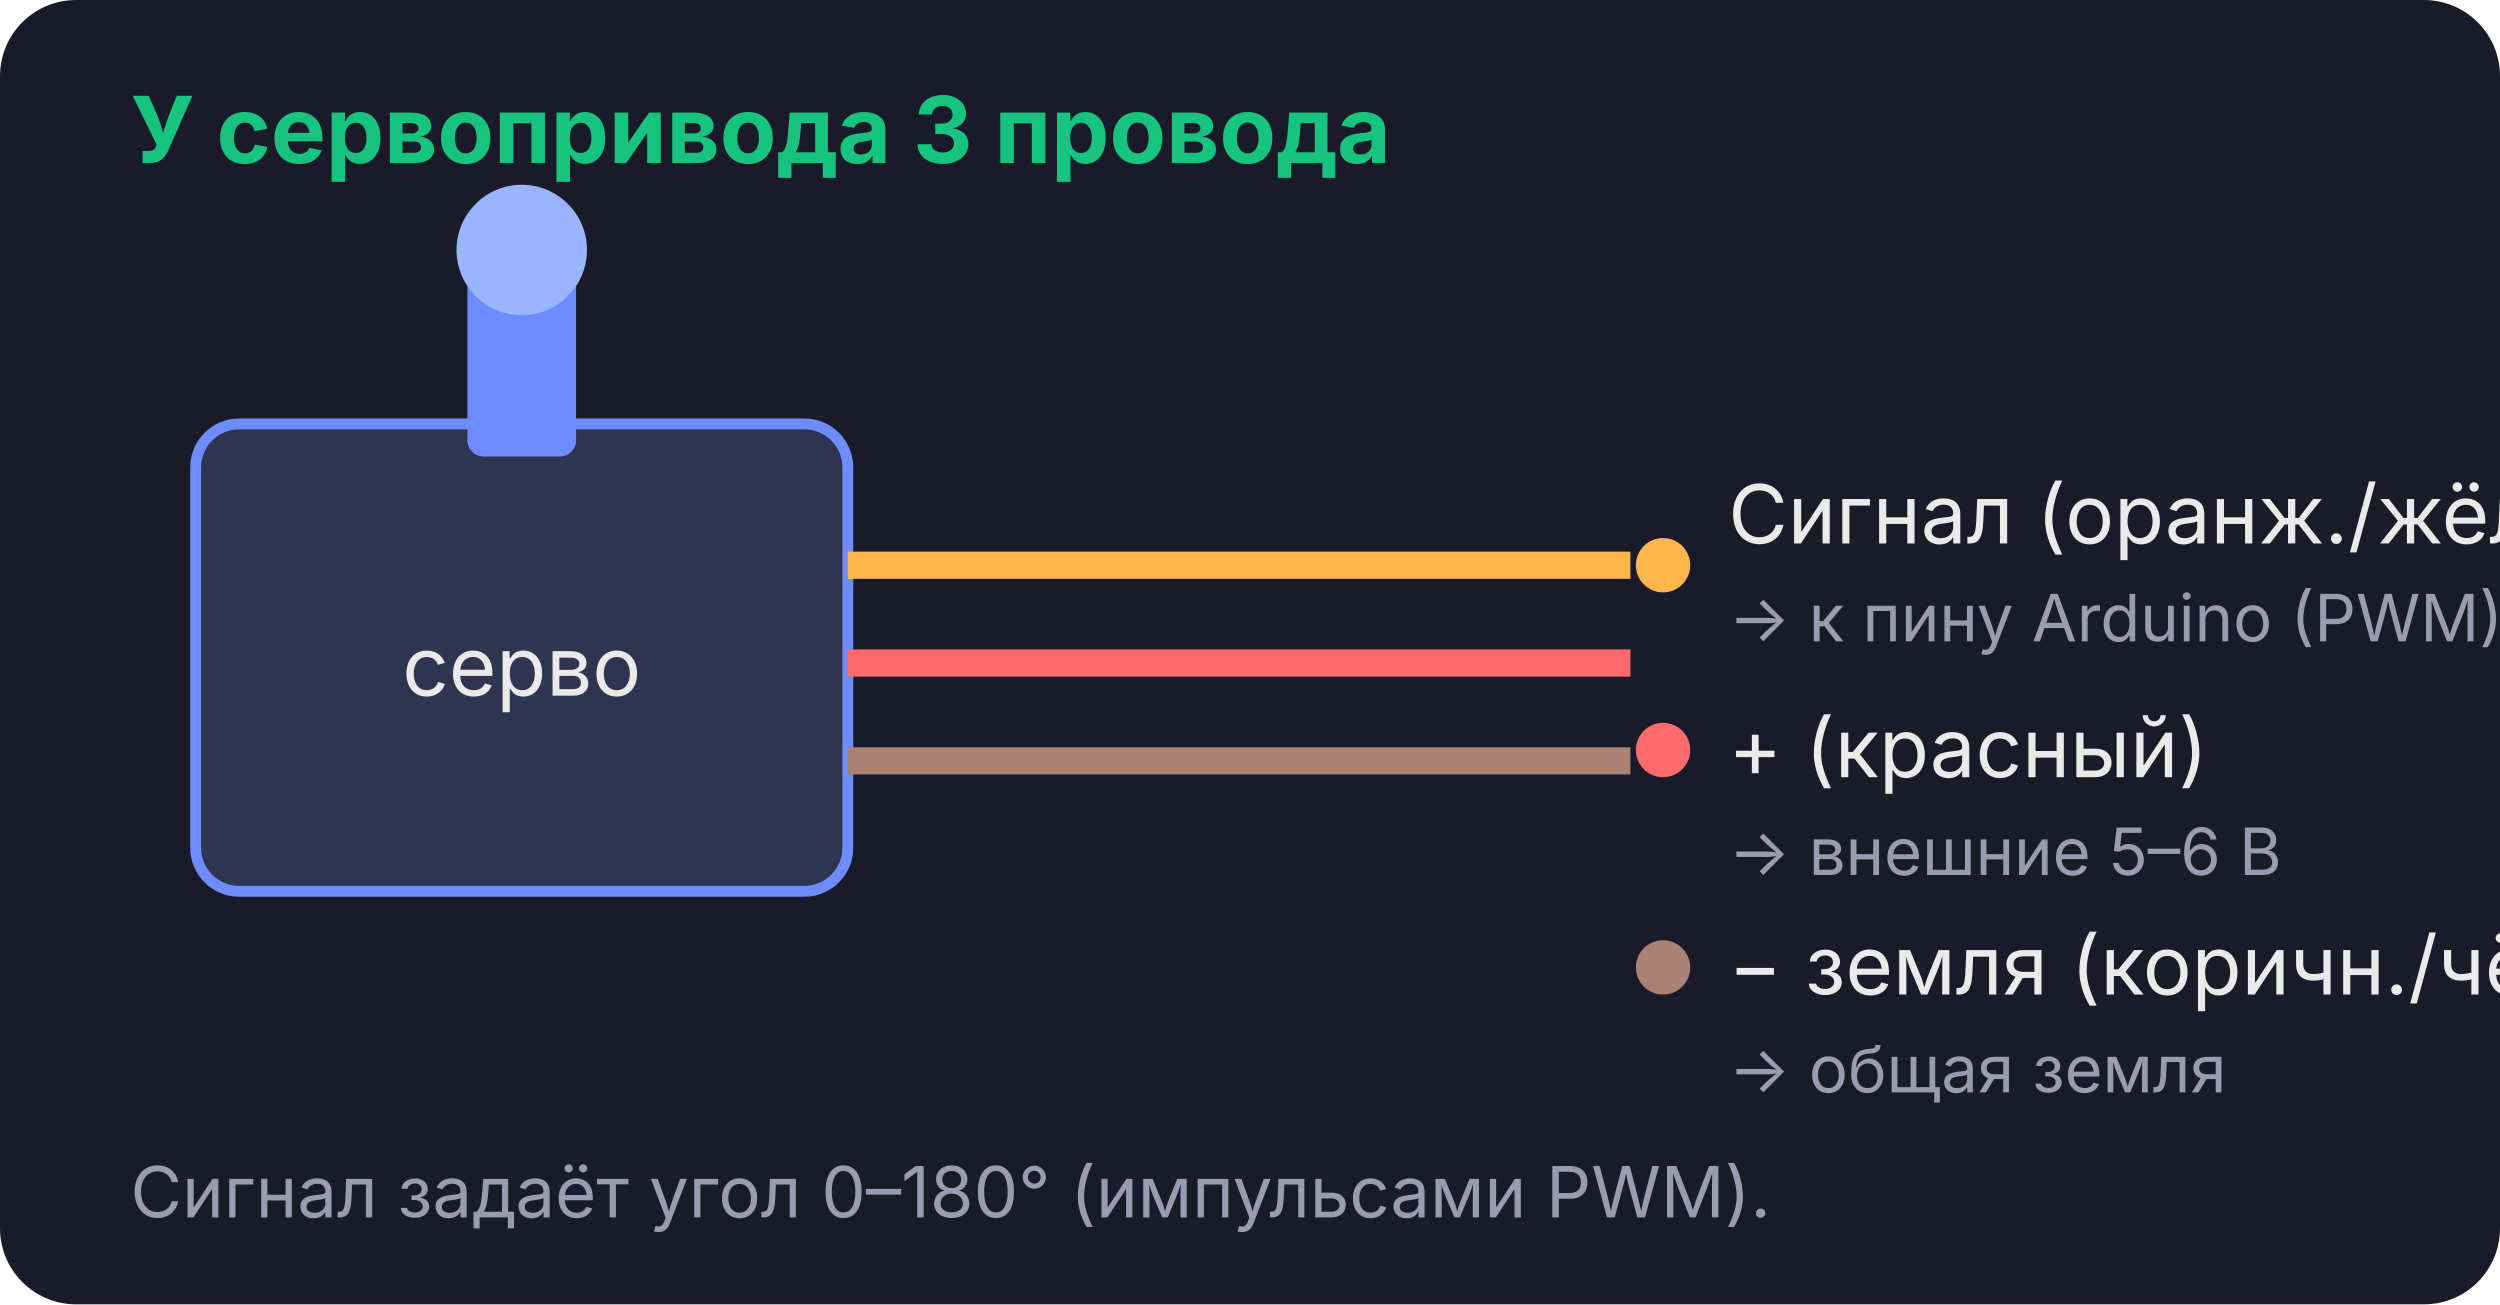
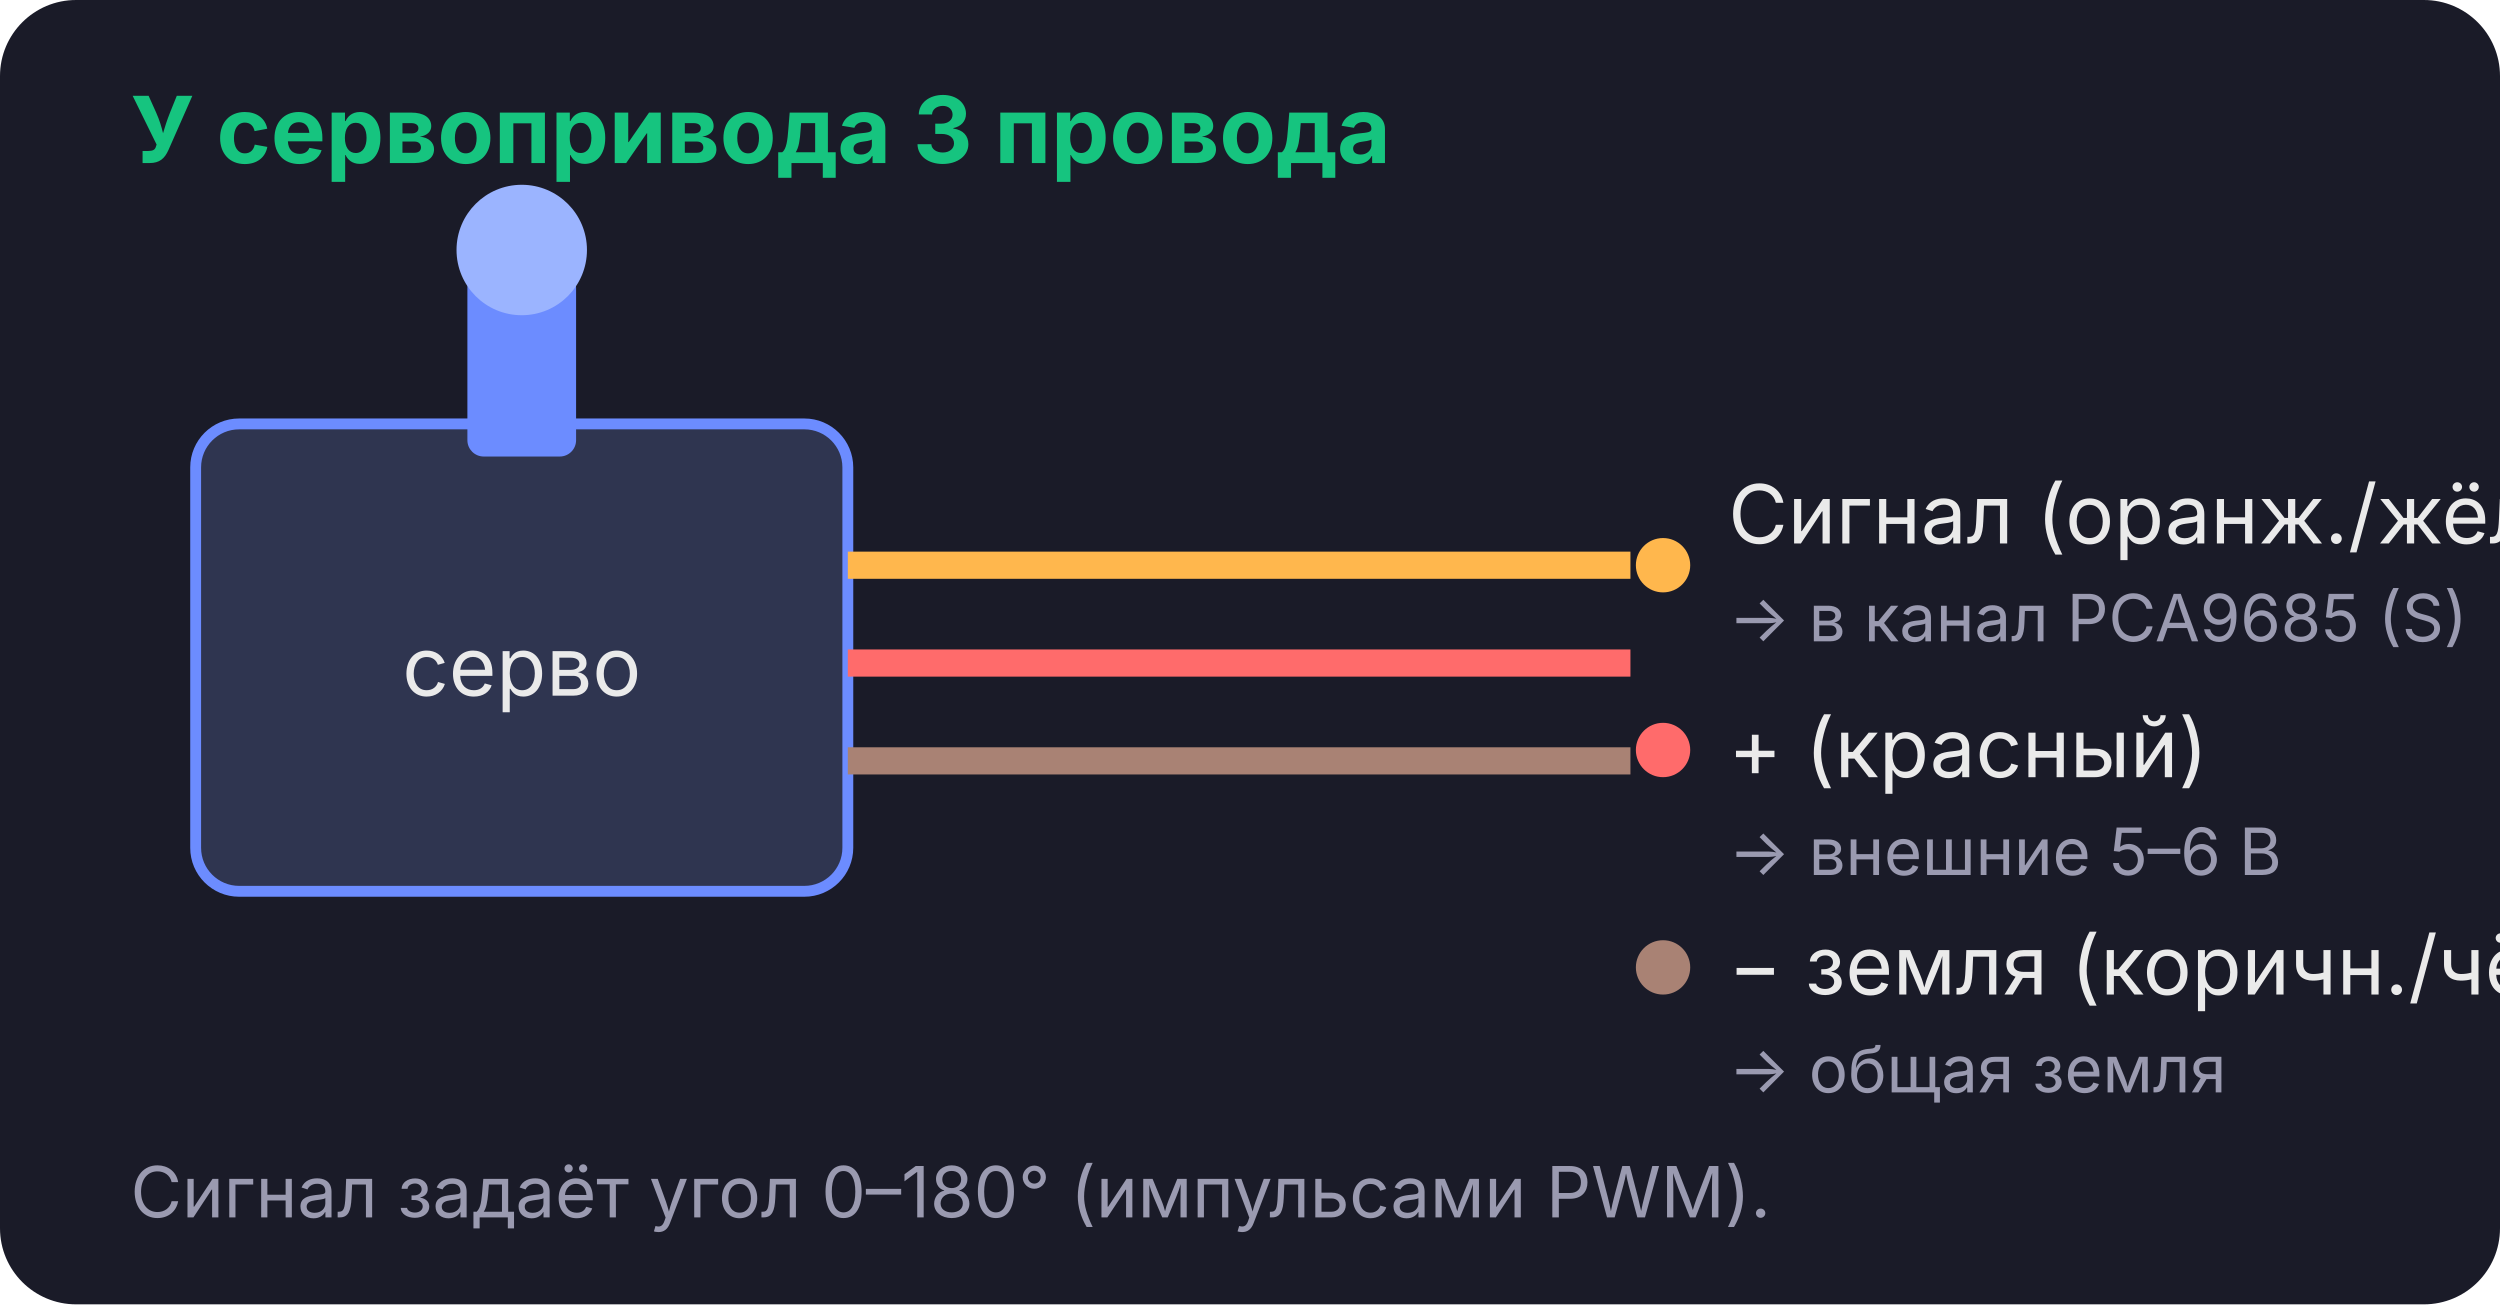
<svg xmlns="http://www.w3.org/2000/svg" viewBox="0 0 460 240" font-family="-apple-system, Segoe UI, sans-serif">
  <rect x="0" y="0" width="460" height="240" rx="14" fill="#1a1b28" />
  <rect x="36" y="78" width="120" height="86" rx="8" fill="#2f3550" stroke="#6c8cff" stroke-width="2" />
  <rect x="86" y="50" width="20" height="34" rx="3" fill="#6c8cff" />
  <circle cx="96" cy="46" r="12" fill="#9bb4ff" />
  <text x="96" y="128" fill="#eaeaea" font-size="15" text-anchor="middle">серво</text>
  <line x1="156" y1="104" x2="300" y2="104" stroke="#ffb74d" stroke-width="5" />
  <line x1="156" y1="122" x2="300" y2="122" stroke="#ff6b6b" stroke-width="5" />
  <line x1="156" y1="140" x2="300" y2="140" stroke="#a98274" stroke-width="5" />
  <circle cx="306" cy="104" r="5" fill="#ffb74d" />
  <text x="318" y="100" fill="#eaeaea" font-size="15">Сигнал (оранж./жёлт.)</text>
-   <text x="318" y="118" fill="#9a9ab0" font-size="12">→ к пину Arduino (PWM)</text>
+   <text x="318" y="118" fill="#9a9ab0" font-size="12">→ в канал PCA9685 (S)</text>
  <circle cx="306" cy="138" r="5" fill="#ff6b6b" />
  <text x="318" y="143" fill="#eaeaea" font-size="15">+ (красный)</text>
  <text x="318" y="161" fill="#9a9ab0" font-size="12">→ внешние 5–6 В</text>
  <circle cx="306" cy="178" r="5" fill="#a98274" />
  <text x="318" y="183" fill="#eaeaea" font-size="15">− земля (коричн./чёрн.)</text>
  <text x="318" y="201" fill="#9a9ab0" font-size="12">→ общая земля</text>
  <text x="24" y="30" fill="#16c47f" font-size="17" font-weight="700">У сервопривода 3 провода</text>
  <text x="24" y="224" fill="#9a9ab0" font-size="13">Сигнал задаёт угол 0–180° (импульсами PWM).</text>
</svg>
